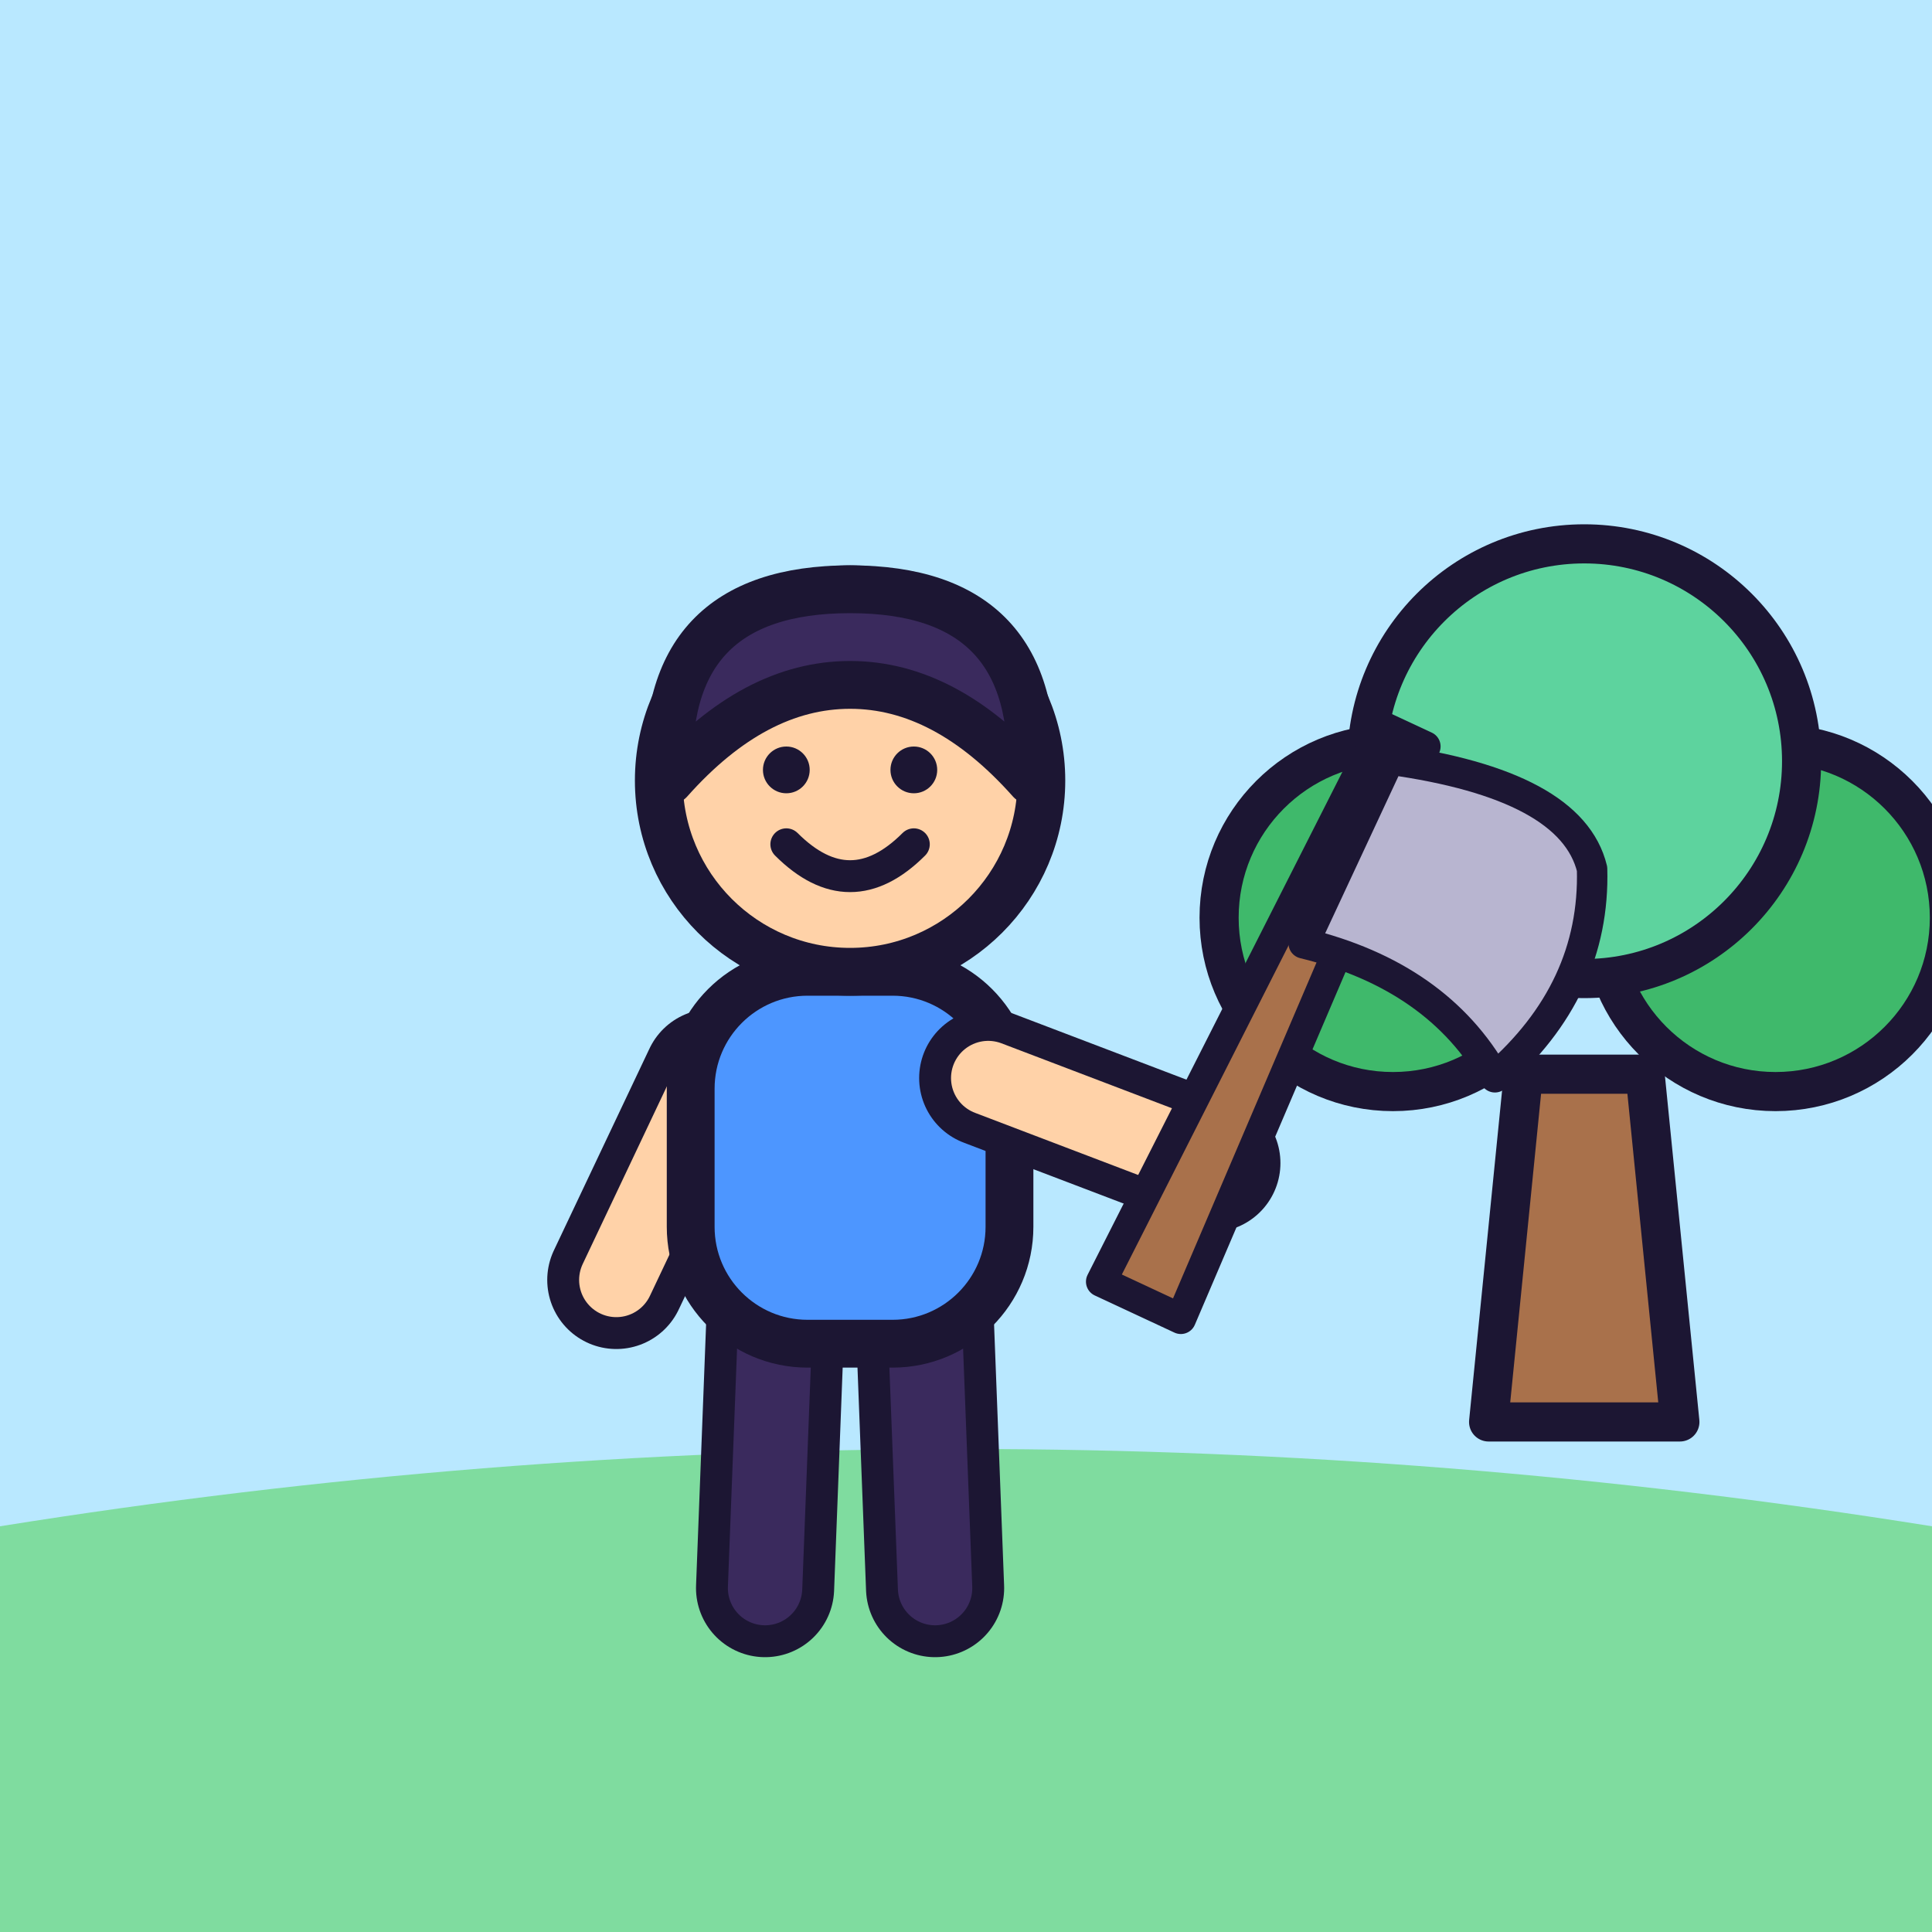
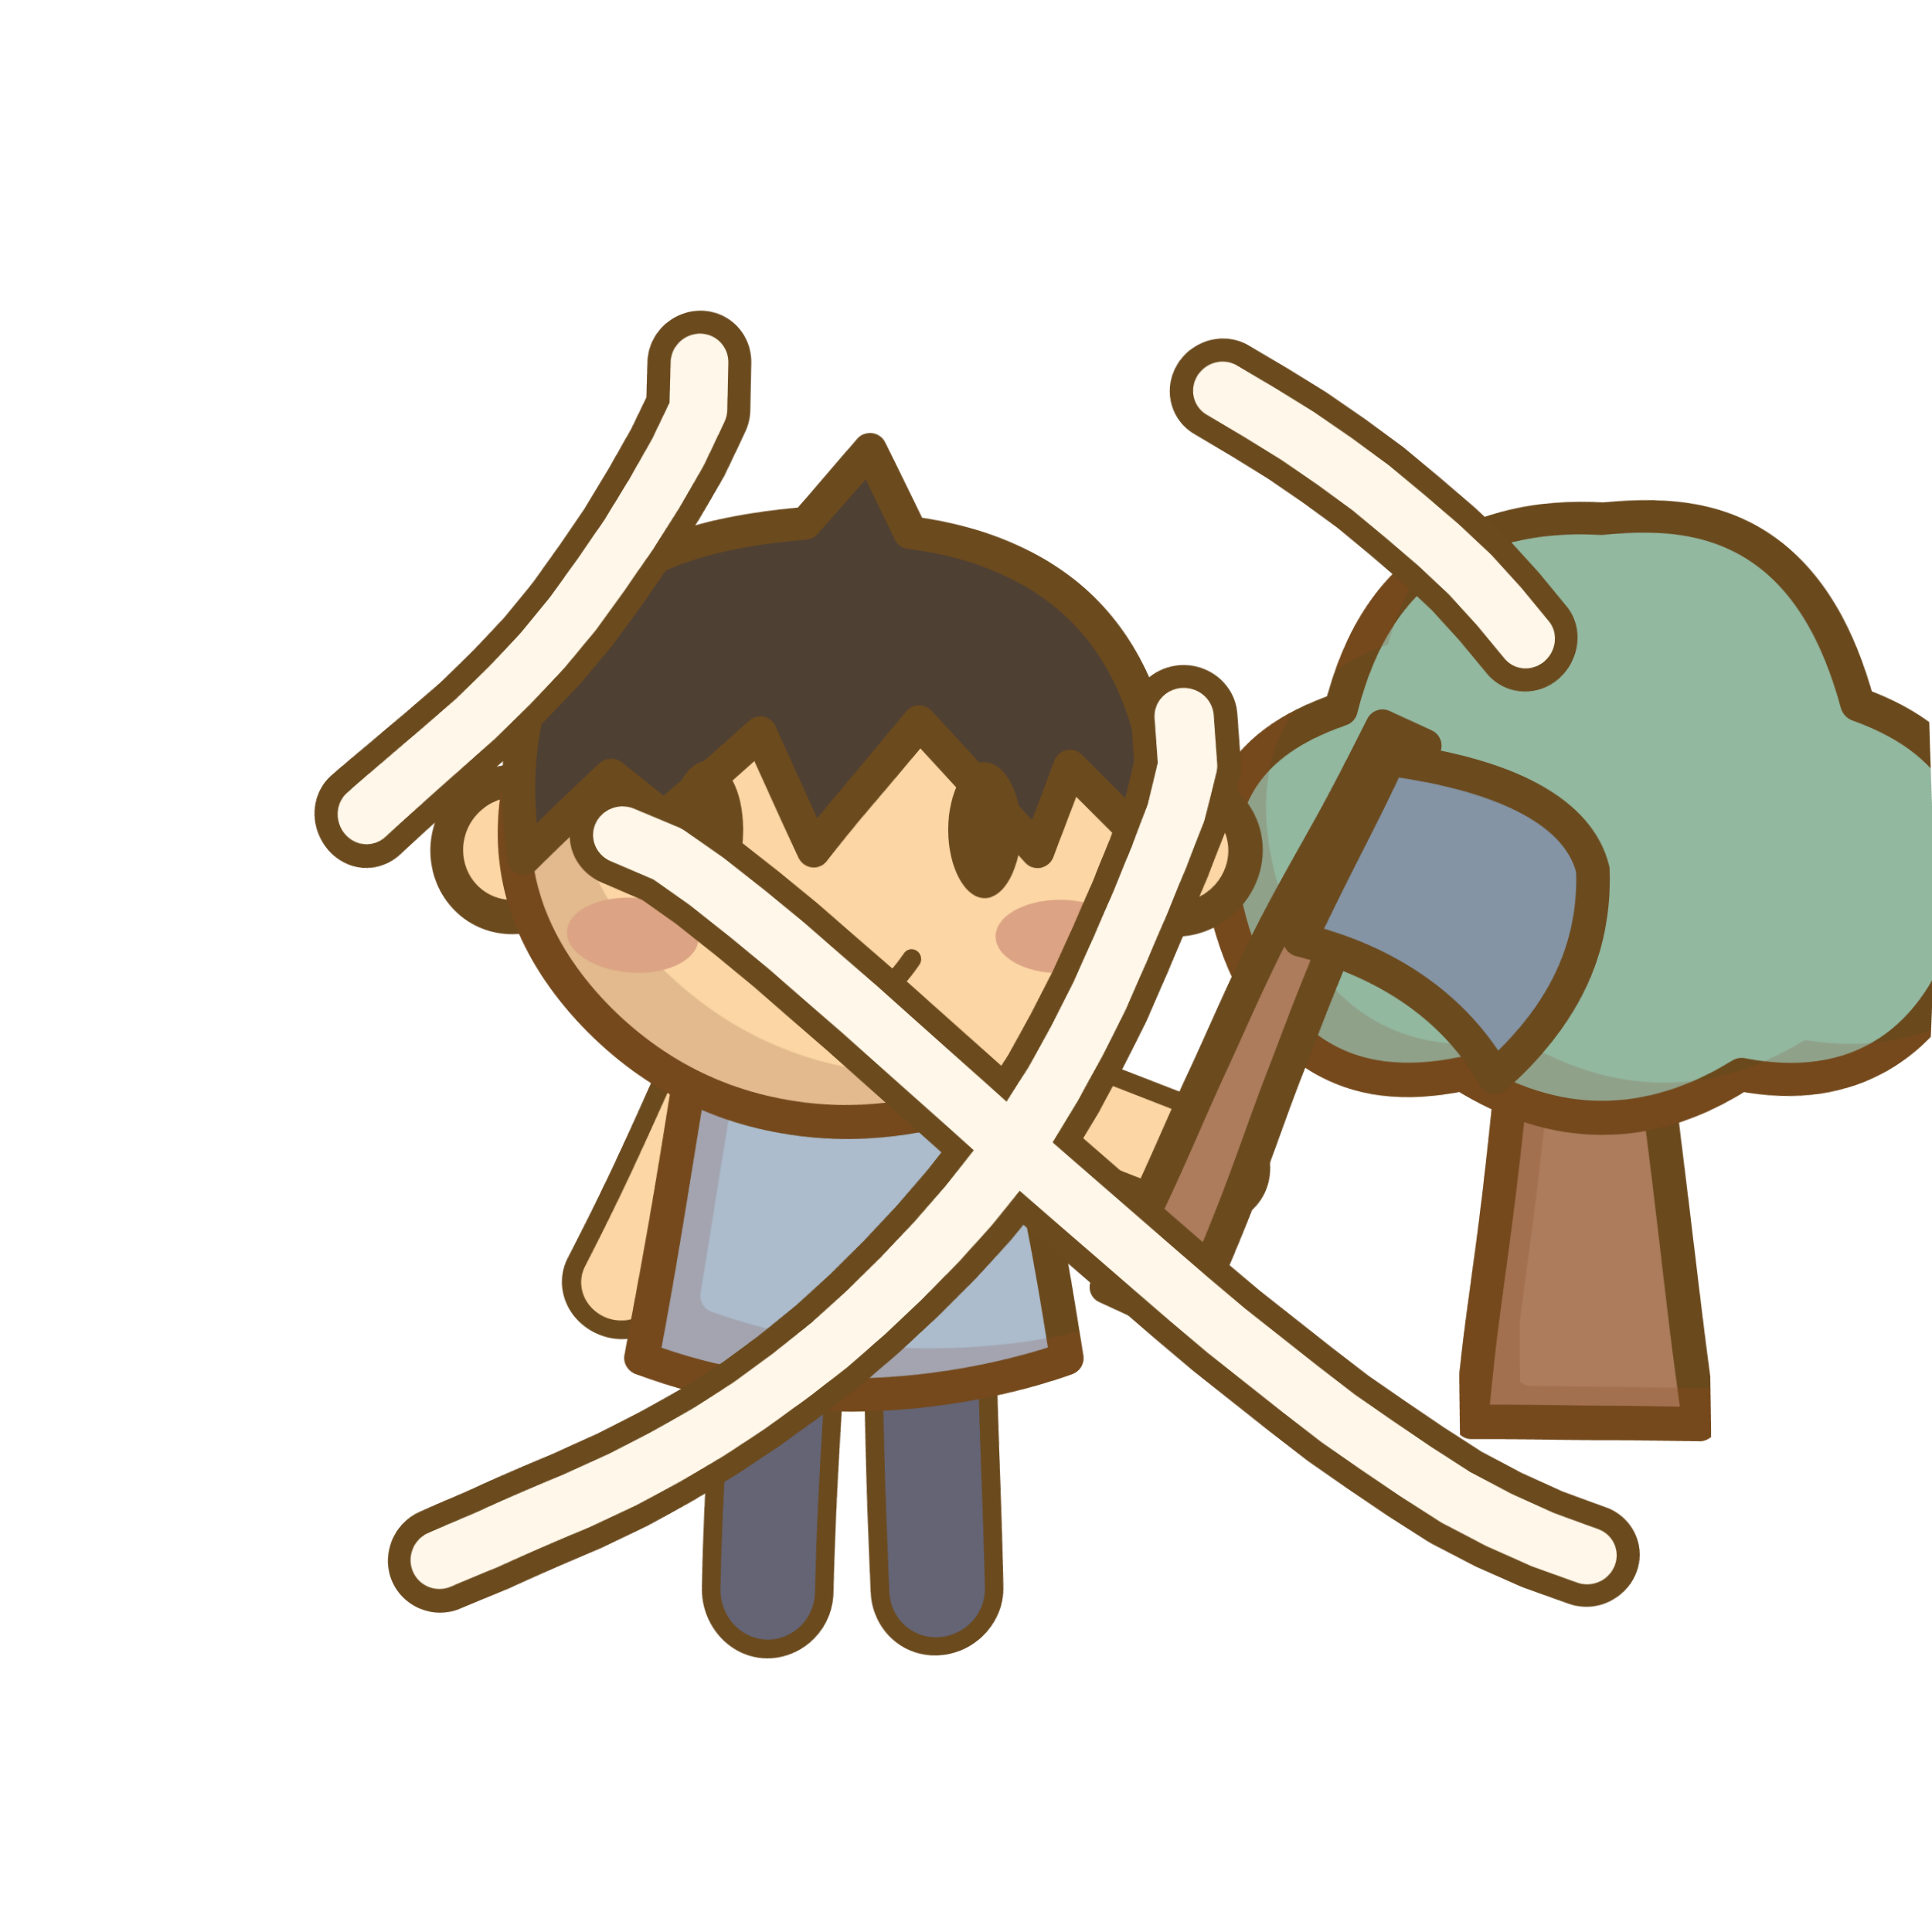
<svg xmlns="http://www.w3.org/2000/svg" viewBox="0 0 200 200">
-   <rect width="200" height="200" fill="#b9e8ff" stroke="none" />
-   <path d="M0 158q100-16 200 0v42H0z" fill="#7fdc9f" stroke="none" />
-   <g stroke="#1c1633" stroke-width="4.5" stroke-linecap="round" stroke-linejoin="round" fill="none">
-     <g transform="translate(164 104) scale(.9 .9)">
-       <path d="M-7 8h14l4 40h-22z" fill="#a9714b" />
-       <circle cx="-22" cy="-10" r="20" fill="#3fb96b" />
-       <circle cx="22" cy="-10" r="20" fill="#3fb96b" />
-       <circle cx="0" cy="-28" r="25" fill="#5dd39e" />
-     </g>
-     <g transform="translate(88 116) scale(1.1 1.1)">
-       <path d="M-7 18L-8 44" fill="none" stroke-width="13" />
-       <path d="M-7 18L-8 44" fill="none" stroke="#3a2a5d" stroke-width="7" />
-       <path d="M7 18L8 44" fill="none" stroke-width="13" />
-       <path d="M7 18L8 44" fill="none" stroke="#3a2a5d" stroke-width="7" />
-       <path d="M-13-4L-22 15" fill="none" stroke-width="13" />
-       <path d="M-13-4L-22 15" fill="none" stroke="#ffd2a8" stroke-width="7" />
-       <rect x="-15" y="-14" width="30" height="35" rx="11" fill="#4d96ff" />
-       <path d="M13-4L34 4" fill="none" stroke-width="13" />
-       <path d="M13-4L34 4" fill="none" stroke="#ffd2a8" stroke-width="7" />
-       <circle cx="0" cy="-32" r="18" fill="#ffd2a8" />
-       <path d="M-17-32q-1-18 17-18t17 18q-8-9-17-9t-17 9z" fill="#3a2a5d" />
-       <circle cx="-6" cy="-33" r="2.2" fill="#1c1633" stroke="none" />
-       <circle cx="6" cy="-33" r="2.2" fill="#1c1633" stroke="none" />
-       <path d="M-6-26q6 6 12 0" fill="none" stroke-width="3" />
-     </g>
-     <g transform="translate(132 104) rotate(25) scale(.7 .7)">
-       <path d="M-3-44h7l3 92H-6z" fill="#a9714b" />
-       <path d="M0-40q26-8 34 2q8 16 0 34q-14-10-34-6z" fill="#b8b5d0" />
+   <defs>
+     <filter id="w" filterUnits="userSpaceOnUse" x="-20" y="-20" width="240" height="240">
+       <feTurbulence type="fractalNoise" baseFrequency=".018" numOctaves="2" seed="79" />
+       <feDisplacementMap in="SourceGraphic" scale="2.6" />
+     </filter>
+     <filter id="s" x="-5%" y="-5%" width="110%" height="110%">
+       <feOffset in="SourceAlpha" dx="7" dy="-6" result="o" />
+       <feComposite in="SourceAlpha" in2="o" operator="out" result="c" />
+       <feFlood flood-color="#8a4a20" flood-opacity=".3" />
+       <feComposite in2="c" operator="in" result="d" />
+       <feMerge>
+         <feMergeNode in="SourceGraphic" />
+         <feMergeNode in="d" />
+       </feMerge>
+     </filter>
+   </defs>
+   <g filter="url(#w)">
+     <g stroke="#6b4a1e" stroke-linecap="round" stroke-linejoin="round" fill="none">
+       <g transform="translate(164.0 104.0) scale(0.900 0.900)" stroke-width="3.89">
+         <path filter="url(#s)" d="M-8 6h16l5 42h-26z" fill="#ac7c5c" />
+         <path filter="url(#s)" d="M-40-8q-6-20 12-26q6-24 30-22q24-2 30 22q18 6 12 26q-6 20-26 16q-16 10-32 0q-20 4-26-16z" fill="#93b8a0" />
+       </g>
+       <g transform="translate(88.0 116.0) scale(1.100 1.100)" stroke-width="3.18">
+         <path d="M-7 18L-8 44" fill="none" stroke-width="12.5" />
+         <path d="M-7 18L-8 44" fill="none" stroke="#646474" stroke-width="9" />
+         <path d="M7 18L8 44" fill="none" stroke-width="12.5" />
+         <path d="M7 18L8 44" fill="none" stroke="#646474" stroke-width="9" />
+         <path d="M-13-4L-22 15" fill="none" stroke-width="10.5" />
+         <path d="M-13-4L-22 15" fill="none" stroke="#fcd6a4" stroke-width="7" />
+         <path filter="url(#s)" d="M-15-6q15-7 30 0l5 28q-20 7-40 0z" fill="#acbccc" />
+         <path d="M13-4L34 4" fill="none" stroke-width="10.5" />
+         <path d="M13-4L34 4" fill="none" stroke="#fcd6a4" stroke-width="7" />
+         <circle cx="-31" cy="-25" r="6.5" fill="#fcd6a4" />
+         <circle cx="31" cy="-25" r="6.5" fill="#fcd6a4" />
+         <ellipse filter="url(#s)" cx="0" cy="-27" rx="31" ry="27" fill="#fcd6a4" />
+         <ellipse cx="-20" cy="-17" rx="6" ry="3.4" fill="#dca484" stroke="none" />
+         <ellipse cx="20" cy="-17" rx="6" ry="3.4" fill="#dca484" stroke="none" />
+         <path d="M-30-24q-5-30 26-32l6-7 4 8q24 3 24 31l-9-9-3 8-11-12-10 12-5-11-9 8-5-4z" fill="#4f4034" />
+         <ellipse cx="-13" cy="-27" rx="3.4" ry="6.4" fill="#6b4a1e" stroke="none" />
+         <ellipse cx="13" cy="-27" rx="3.4" ry="6.4" fill="#6b4a1e" stroke="none" />
+         <path d="M-6-15q6 8 12 0" fill="none" stroke-width="1.8" />
+       </g>
+       <g transform="translate(132.0 104.0) rotate(25) scale(0.700 0.700)" stroke-width="5.00">
+         <path d="M-3-44h7l3 92H-6z" fill="#ac7c5c" />
+         <path d="M0-40q26-8 34 2q8 16 0 34q-14-10-34-6z" fill="#8494a4" />
+       </g>
+       <g stroke-width="10.8">
+         <path transform="translate(6 6)" d="M66.4 31.5L66.3 36.4L64.2 40.9L61.8 45.2L59.2 49.5L56.4 53.6L53.5 57.6L50.3 61.5L47.0 65.1L43.5 68.7L39.8 72.1L36.1 75.4L32.3 78.7" />
+         <path transform="translate(6 6)" d="M119.7 33.6L123.7 36.0L127.7 38.5L131.6 41.2L135.4 44.0L139.0 47.0L142.6 50.1L146.0 53.3L149.2 56.8L152.2 60.4" />
+         <path transform="translate(6 6)" d="M116.8 68.4L117.2 73.5L116.1 78.5L114.4 83.3L112.5 88.0L110.4 92.6L108.1 97.3L105.6 101.8L103.0 106.2L100.1 110.5L97.2 114.5L93.9 118.5L90.5 122.3L86.9 126.0L83.2 129.5L79.4 132.8L75.3 136.0L71.2 139.0L67.0 141.8L62.6 144.5L58.3 147.0L53.7 149.4L49.0 151.6L44.5 153.7L39.7 155.7" />
+         <path transform="translate(6 6)" d="M59.1 81.1L63.7 83.0L67.6 85.7L71.7 88.9L75.5 92.0L79.3 95.3L83.0 98.5L86.8 101.9L90.5 105.2L94.1 108.4L97.9 111.8L101.7 115.1L105.4 118.3L109.1 121.5L112.9 124.8L116.6 128.0L120.5 131.3L124.4 134.4L128.3 137.5L132.3 140.6L136.3 143.4L140.4 146.2L144.6 148.9L149.0 151.2L153.5 153.2L158.2 154.9" />
+       </g>
+       <g stroke="#fff8ea" stroke-width="6">
+         <path transform="translate(6 6)" d="M66.4 31.5L66.3 36.4L64.2 40.9L61.8 45.2L59.2 49.5L56.4 53.6L53.5 57.6L50.3 61.5L47.0 65.1L43.5 68.7L39.8 72.1L36.1 75.4L32.3 78.7" />
+         <path transform="translate(6 6)" d="M119.7 33.6L123.7 36.0L127.7 38.5L131.6 41.2L135.4 44.0L139.0 47.0L142.6 50.1L146.0 53.3L149.2 56.8L152.2 60.4" />
+         <path transform="translate(6 6)" d="M116.8 68.4L117.2 73.5L116.1 78.5L114.4 83.3L112.5 88.0L110.4 92.6L108.1 97.3L105.6 101.8L103.0 106.2L100.1 110.5L97.2 114.5L93.9 118.5L90.5 122.3L86.9 126.0L83.2 129.5L79.4 132.8L75.3 136.0L71.2 139.0L67.0 141.8L62.6 144.5L58.3 147.0L53.7 149.4L49.0 151.6L44.5 153.7L39.7 155.7" />
+         <path transform="translate(6 6)" d="M59.1 81.1L63.7 83.0L67.6 85.7L71.7 88.9L75.5 92.0L79.3 95.3L83.0 98.5L86.8 101.9L90.5 105.2L94.1 108.4L97.9 111.8L101.7 115.1L105.4 118.3L109.1 121.5L112.9 124.8L116.6 128.0L120.5 131.3L124.4 134.4L128.3 137.5L132.3 140.6L136.3 143.4L140.4 146.2L144.6 148.9L149.0 151.2L153.5 153.2L158.2 154.9" />
+       </g>
    </g>
  </g>
</svg>
